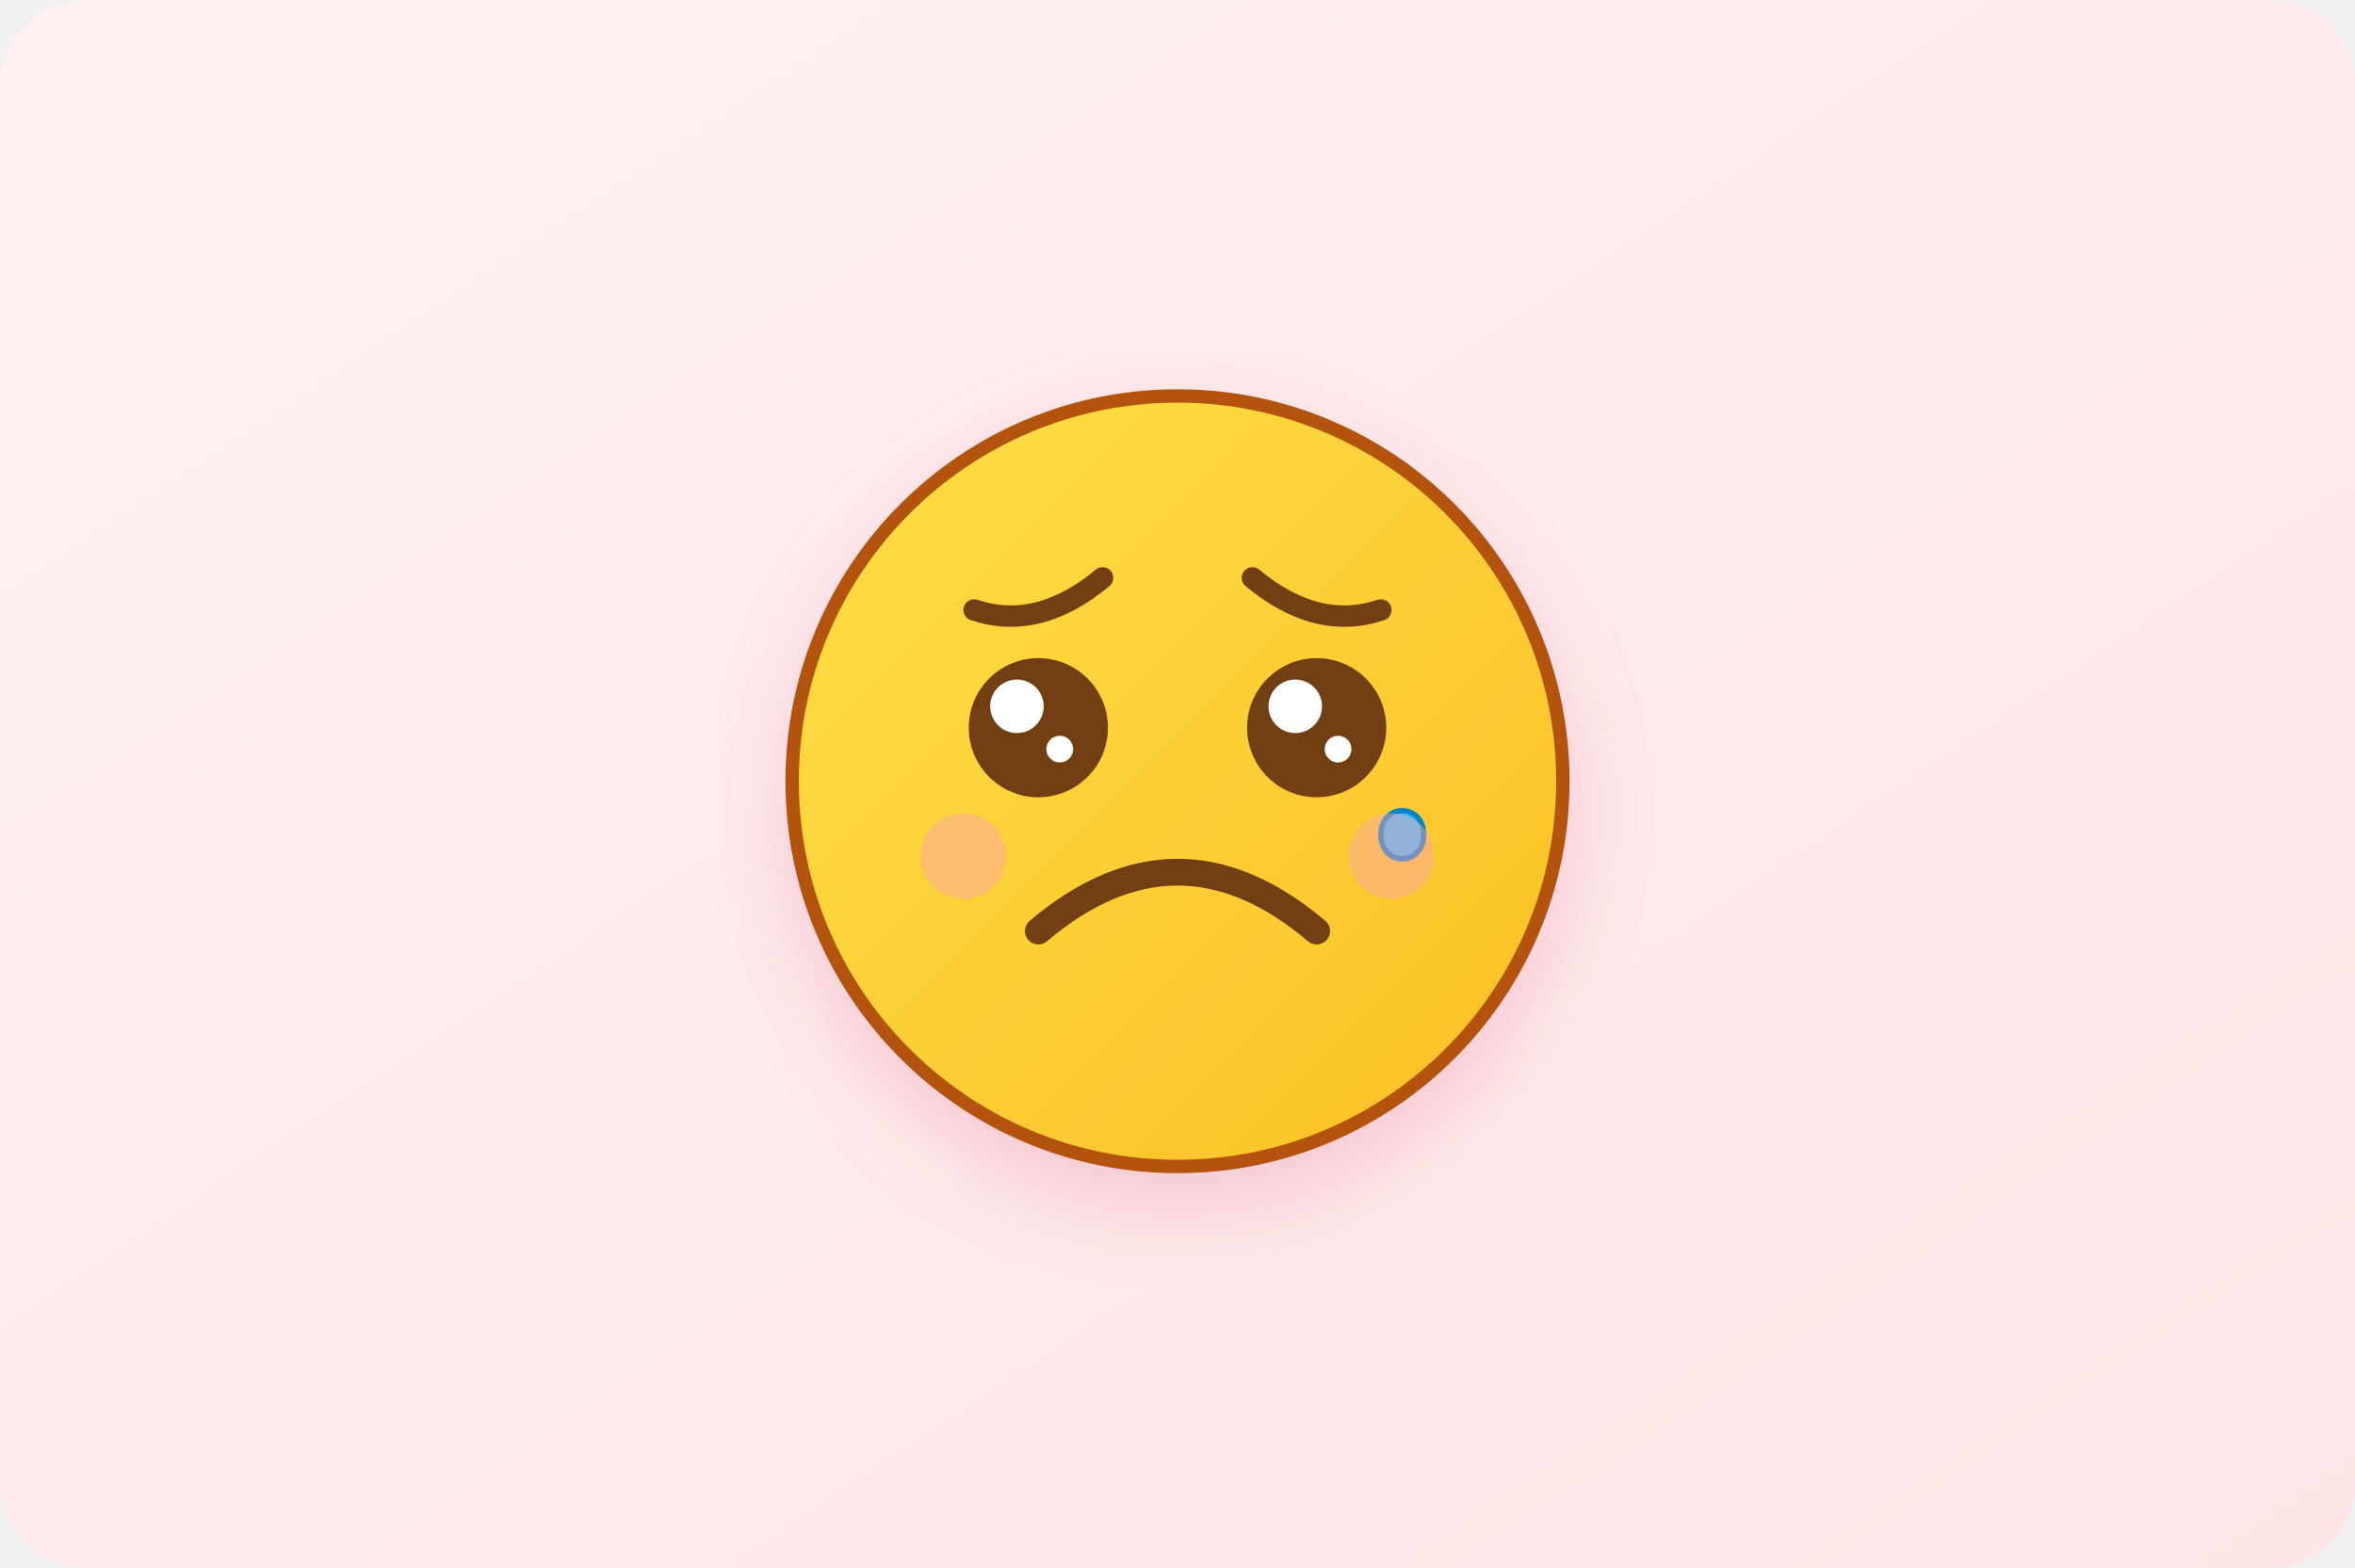
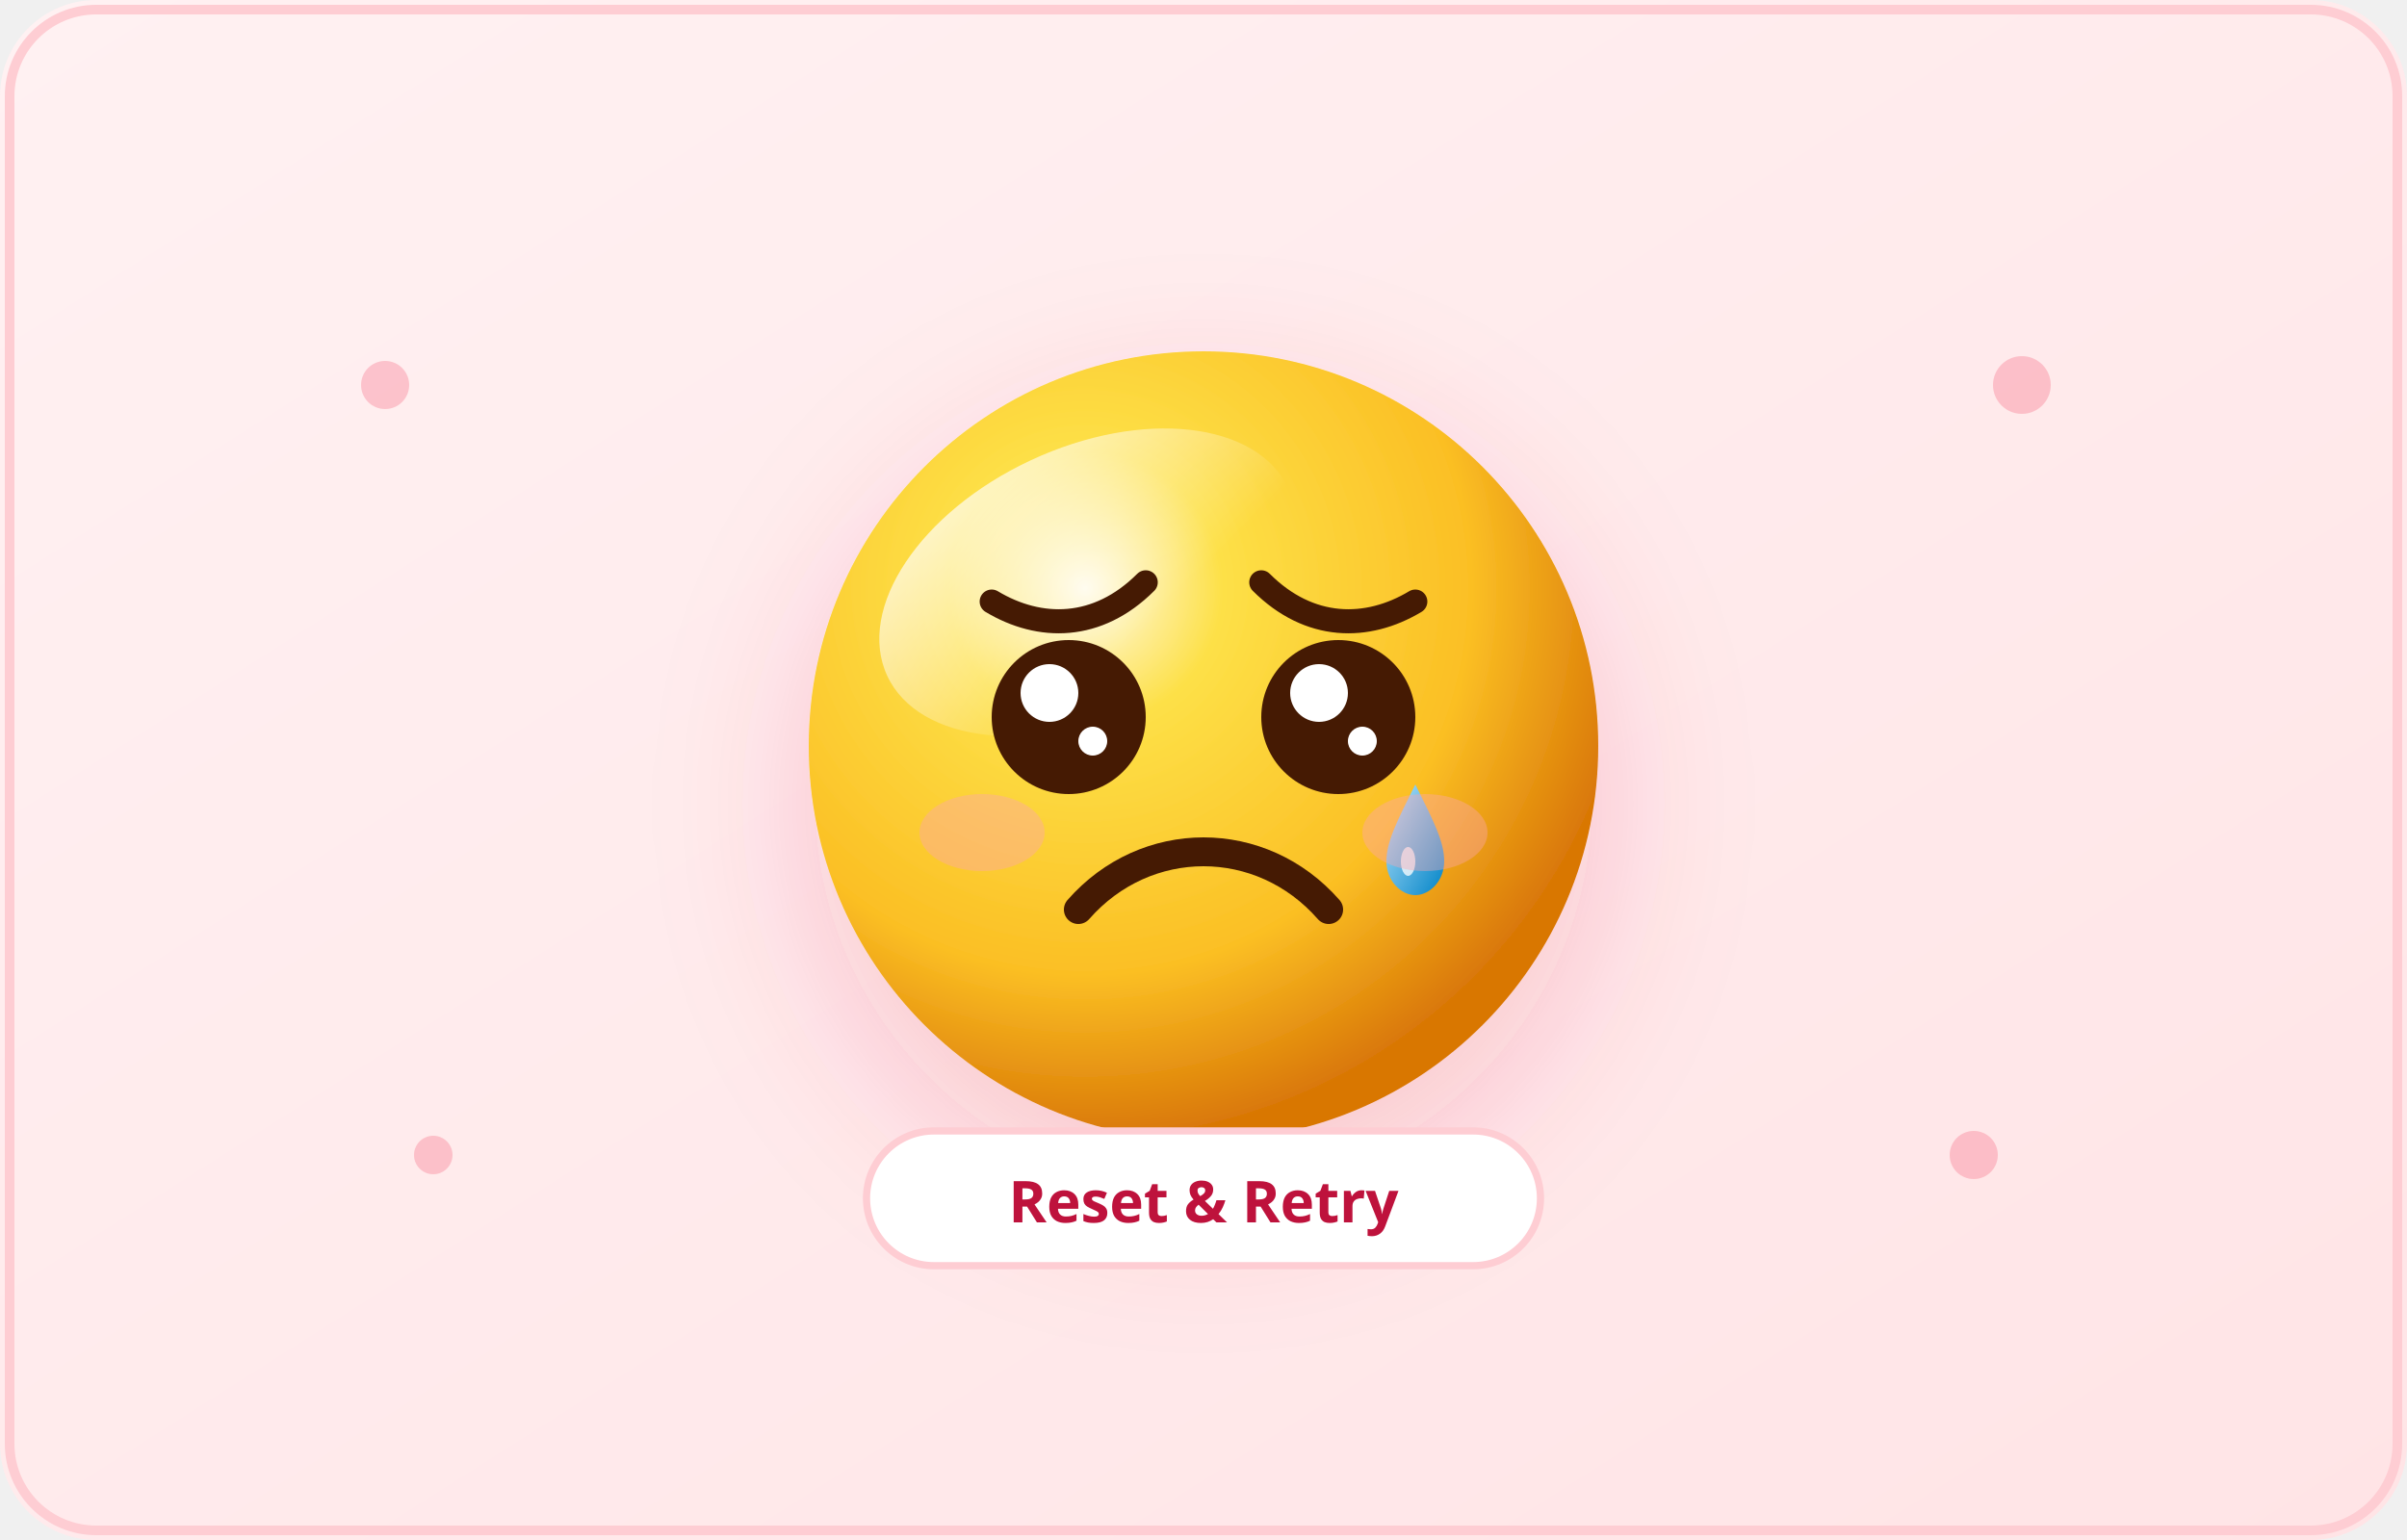
- <svg xmlns="http://www.w3.org/2000/svg" viewBox="0 0 440 293" width="440" height="293">
+ <svg xmlns="http://www.w3.org/2000/svg" viewBox="0 0 500 320" width="500" height="320">
  <defs>
-     <linearGradient id="bgSad" x1="0%" y1="0%" x2="100%" y2="100%">
+     <linearGradient id="bgSadGrad" x1="0%" y1="0%" x2="100%" y2="100%">
      <stop offset="0%" stop-color="#fff1f2" />
      <stop offset="100%" stop-color="#ffe4e6" />
    </linearGradient>
-     <linearGradient id="faceSad" x1="0%" y1="0%" x2="100%" y2="100%">
-       <stop offset="0%" stop-color="#fde047" />
-       <stop offset="100%" stop-color="#fbbf24" />
+     <radialGradient id="sphereGradSad" cx="35%" cy="30%" r="70%">
+       <stop offset="0%" stop-color="#fffbeb" />
+       <stop offset="25%" stop-color="#fde047" />
+       <stop offset="70%" stop-color="#fbbf24" />
+       <stop offset="100%" stop-color="#d97706" />
+     </radialGradient>
+     <linearGradient id="specularGrad3" x1="0%" y1="0%" x2="50%" y2="80%">
+       <stop offset="0%" stop-color="#ffffff" stop-opacity="0.85" />
+       <stop offset="100%" stop-color="#ffffff" stop-opacity="0" />
    </linearGradient>
-     <filter id="shadowSad" x="-10%" y="-10%" width="130%" height="130%">
-       <feDropShadow dx="0" dy="6" stdDeviation="8" flood-color="#be123c" flood-opacity="0.15" />
+     <filter id="softShadowSad" x="-20%" y="-20%" width="150%" height="150%">
+       <feDropShadow dx="0" dy="12" stdDeviation="16" flood-color="#e11d48" flood-opacity="0.18" />
    </filter>
+     <linearGradient id="tearGrad" x1="0%" y1="0%" x2="100%" y2="100%">
+       <stop offset="0%" stop-color="#bae6fd" />
+       <stop offset="100%" stop-color="#0284c7" />
+     </linearGradient>
  </defs>
-   <rect width="440" height="293" rx="16" fill="url(#bgSad)" />
-   <g transform="translate(220, 146)">
-     <circle r="72" fill="url(#faceSad)" filter="url(#shadowSad)" stroke="#b45309" stroke-width="2.5" />
-     <g transform="translate(-26, -10)">
-       <circle cx="0" cy="0" r="13" fill="#713f12" />
-       <circle cx="-4" cy="-4" r="5" fill="#ffffff" />
-       <circle cx="4" cy="4" r="2.5" fill="#ffffff" />
+   <rect width="500" height="320" rx="20" fill="url(#bgSadGrad)" />
+   <rect x="2" y="2" width="496" height="316" rx="18" fill="none" stroke="#fecdd3" stroke-width="2" />
+   <circle cx="80" cy="80" r="5" fill="#f43f5e" opacity="0.25" />
+   <circle cx="420" cy="80" r="6" fill="#f43f5e" opacity="0.25" />
+   <circle cx="90" cy="240" r="4" fill="#f43f5e" opacity="0.25" />
+   <circle cx="410" cy="240" r="5" fill="#f43f5e" opacity="0.25" />
+   <g transform="translate(250, 155)">
+     <circle r="82" fill="url(#sphereGradSad)" filter="url(#softShadowSad)" />
+     <ellipse cx="-24" cy="-34" rx="46" ry="28" fill="url(#specularGrad3)" transform="rotate(-25, -24, -34)" />
+     <g transform="translate(-28, -6)">
+       <circle cx="0" cy="0" r="16" fill="#451a03" />
+       <circle cx="-4" cy="-5" r="6" fill="#ffffff" />
+       <circle cx="5" cy="5" r="3" fill="#ffffff" />
    </g>
-     <g transform="translate(26, -10)">
-       <circle cx="0" cy="0" r="13" fill="#713f12" />
-       <circle cx="-4" cy="-4" r="5" fill="#ffffff" />
-       <circle cx="4" cy="4" r="2.5" fill="#ffffff" />
+     <g transform="translate(28, -6)">
+       <circle cx="0" cy="0" r="16" fill="#451a03" />
+       <circle cx="-4" cy="-5" r="6" fill="#ffffff" />
+       <circle cx="5" cy="5" r="3" fill="#ffffff" />
    </g>
-     <path d="M-38 -32 Q-26 -28 -14 -38" fill="none" stroke="#713f12" stroke-width="4" stroke-linecap="round" />
-     <path d="M14 -38 Q26 -28 38 -32" fill="none" stroke="#713f12" stroke-width="4" stroke-linecap="round" />
-     <path d="M38 10 C38 4, 46 4, 46 10 C46 16, 38 16, 38 10 Z" fill="#38bdf8" stroke="#0284c7" stroke-width="1" />
-     <path d="M-26 28 Q0 6 26 28" fill="none" stroke="#713f12" stroke-width="5" stroke-linecap="round" />
-     <circle cx="-40" cy="14" r="8" fill="#fda4af" opacity="0.45" />
-     <circle cx="40" cy="14" r="8" fill="#fda4af" opacity="0.45" />
+     <path d="M-44 -30 C-34 -24 -22 -24 -12 -34" fill="none" stroke="#451a03" stroke-width="5" stroke-linecap="round" />
+     <path d="M12 -34 C22 -24 34 -24 44 -30" fill="none" stroke="#451a03" stroke-width="5" stroke-linecap="round" />
+     <g transform="translate(44, 16)">
+       <path d="M0 -8 C-4 0 -6 4 -6 8 C-6 12 -3 15 0 15 C3 15 6 12 6 8 C6 4 4 0 0 -8 Z" fill="url(#tearGrad)" />
+       <ellipse cx="-1.5" cy="8" rx="1.5" ry="3" fill="#ffffff" opacity="0.75" />
+     </g>
+     <path d="M-26 34 C-12 18 12 18 26 34" fill="none" stroke="#451a03" stroke-width="6" stroke-linecap="round" />
+     <ellipse cx="-46" cy="18" rx="13" ry="8" fill="#fda4af" opacity="0.4" />
+     <ellipse cx="46" cy="18" rx="13" ry="8" fill="#fda4af" opacity="0.4" />
+     <g transform="translate(0, 94)">
+       <rect x="-70" y="-14" width="140" height="28" rx="14" fill="#ffffff" stroke="#fecdd3" stroke-width="1.5" />
+       <text x="0" y="5" text-anchor="middle" font-size="12" font-family="'Plus Jakarta Sans', sans-serif" font-weight="700" fill="#be123c">Reset &amp; Retry</text>
+     </g>
  </g>
</svg>
